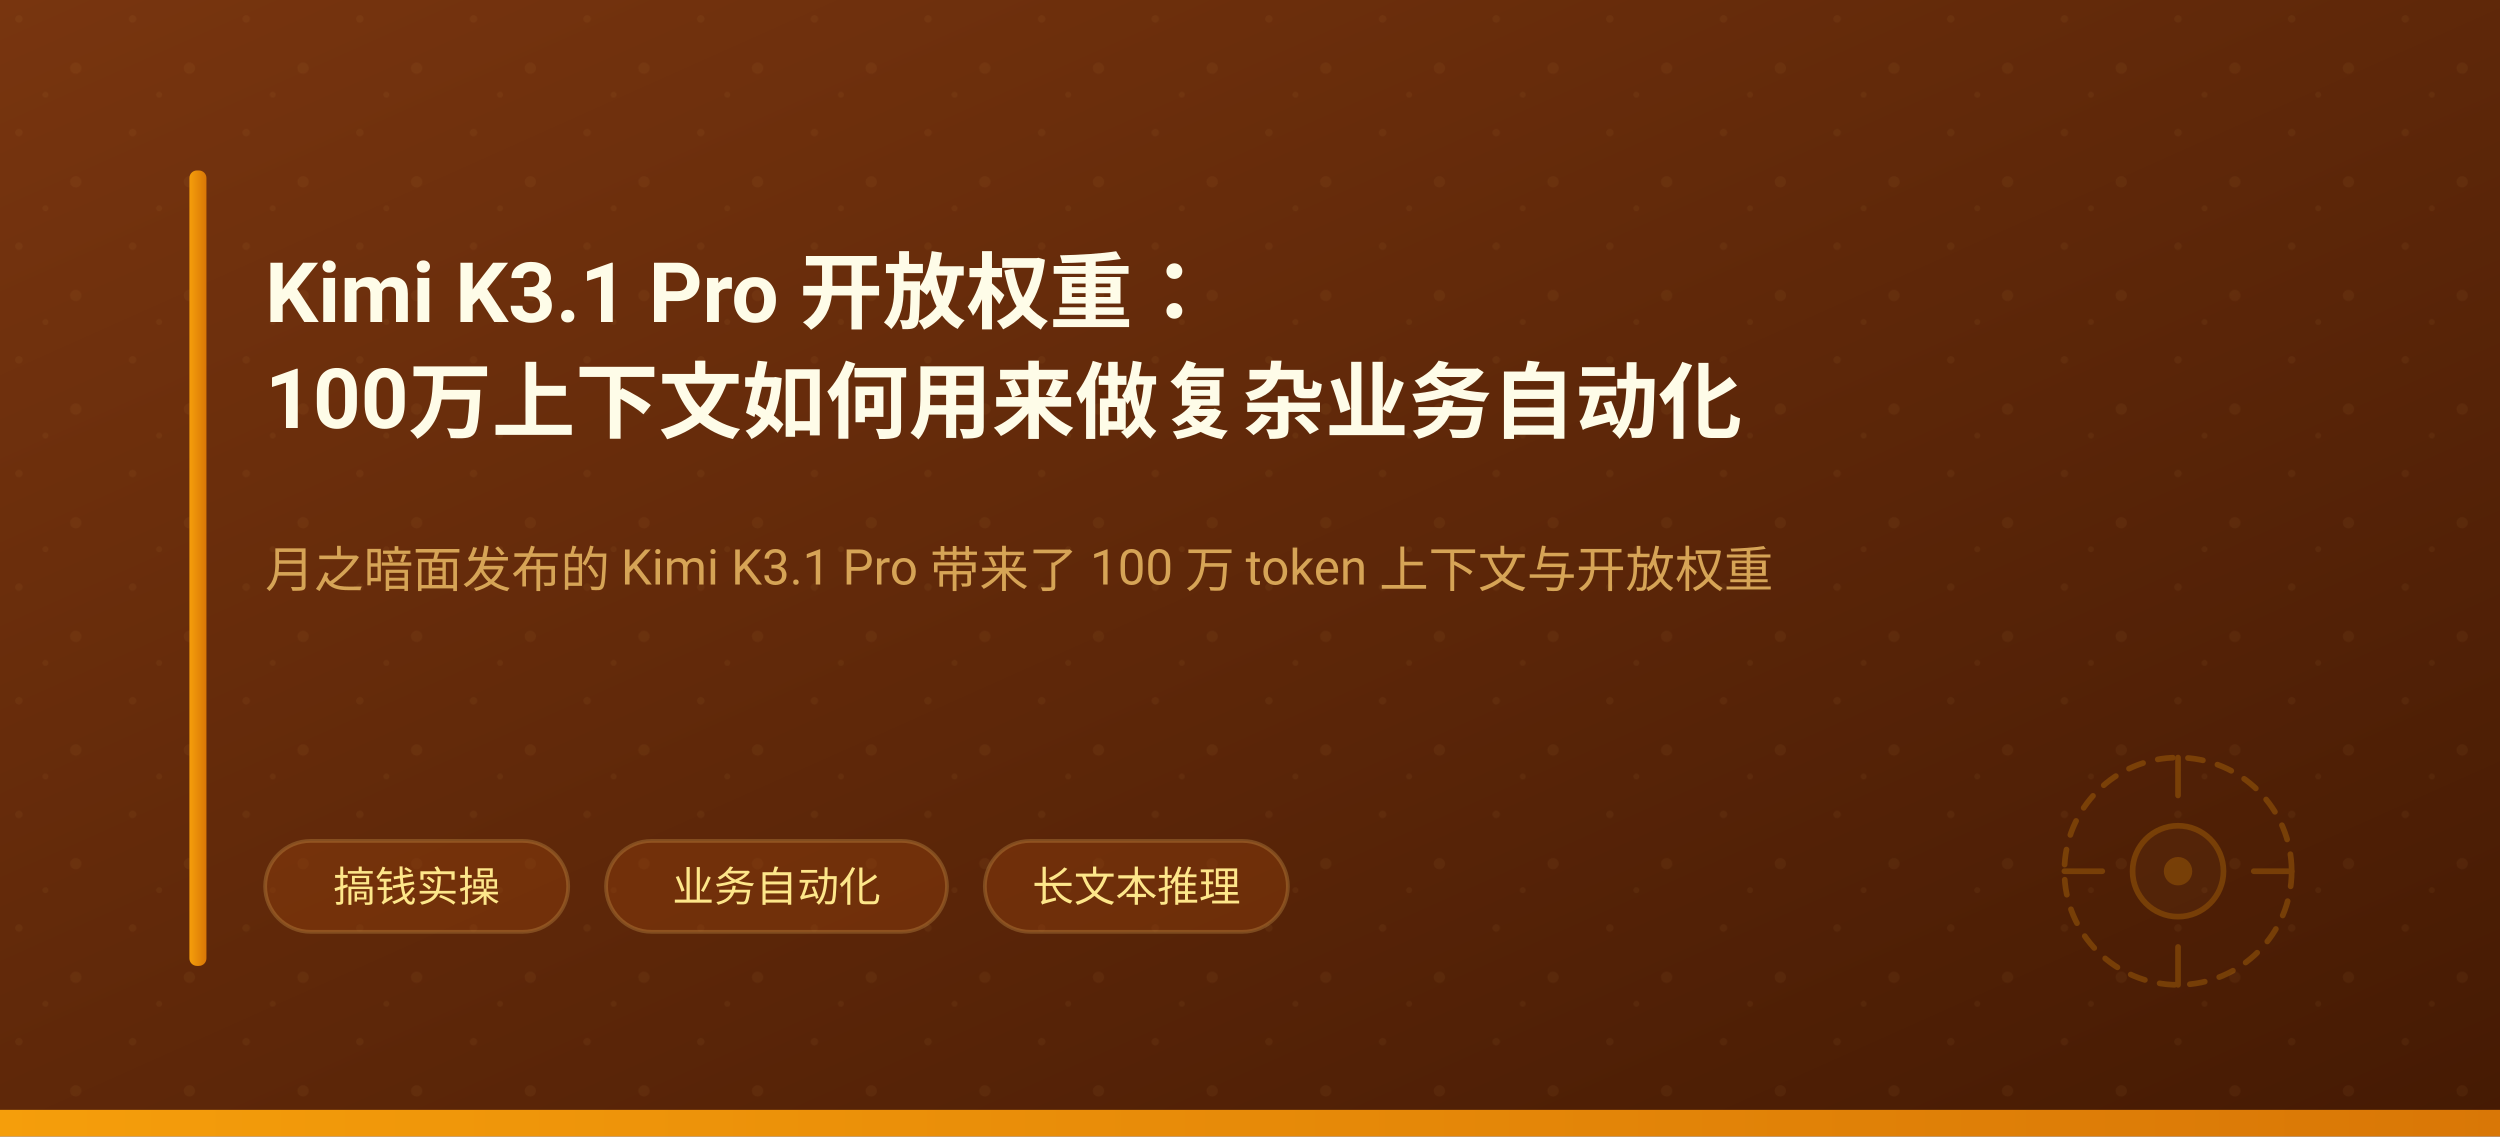
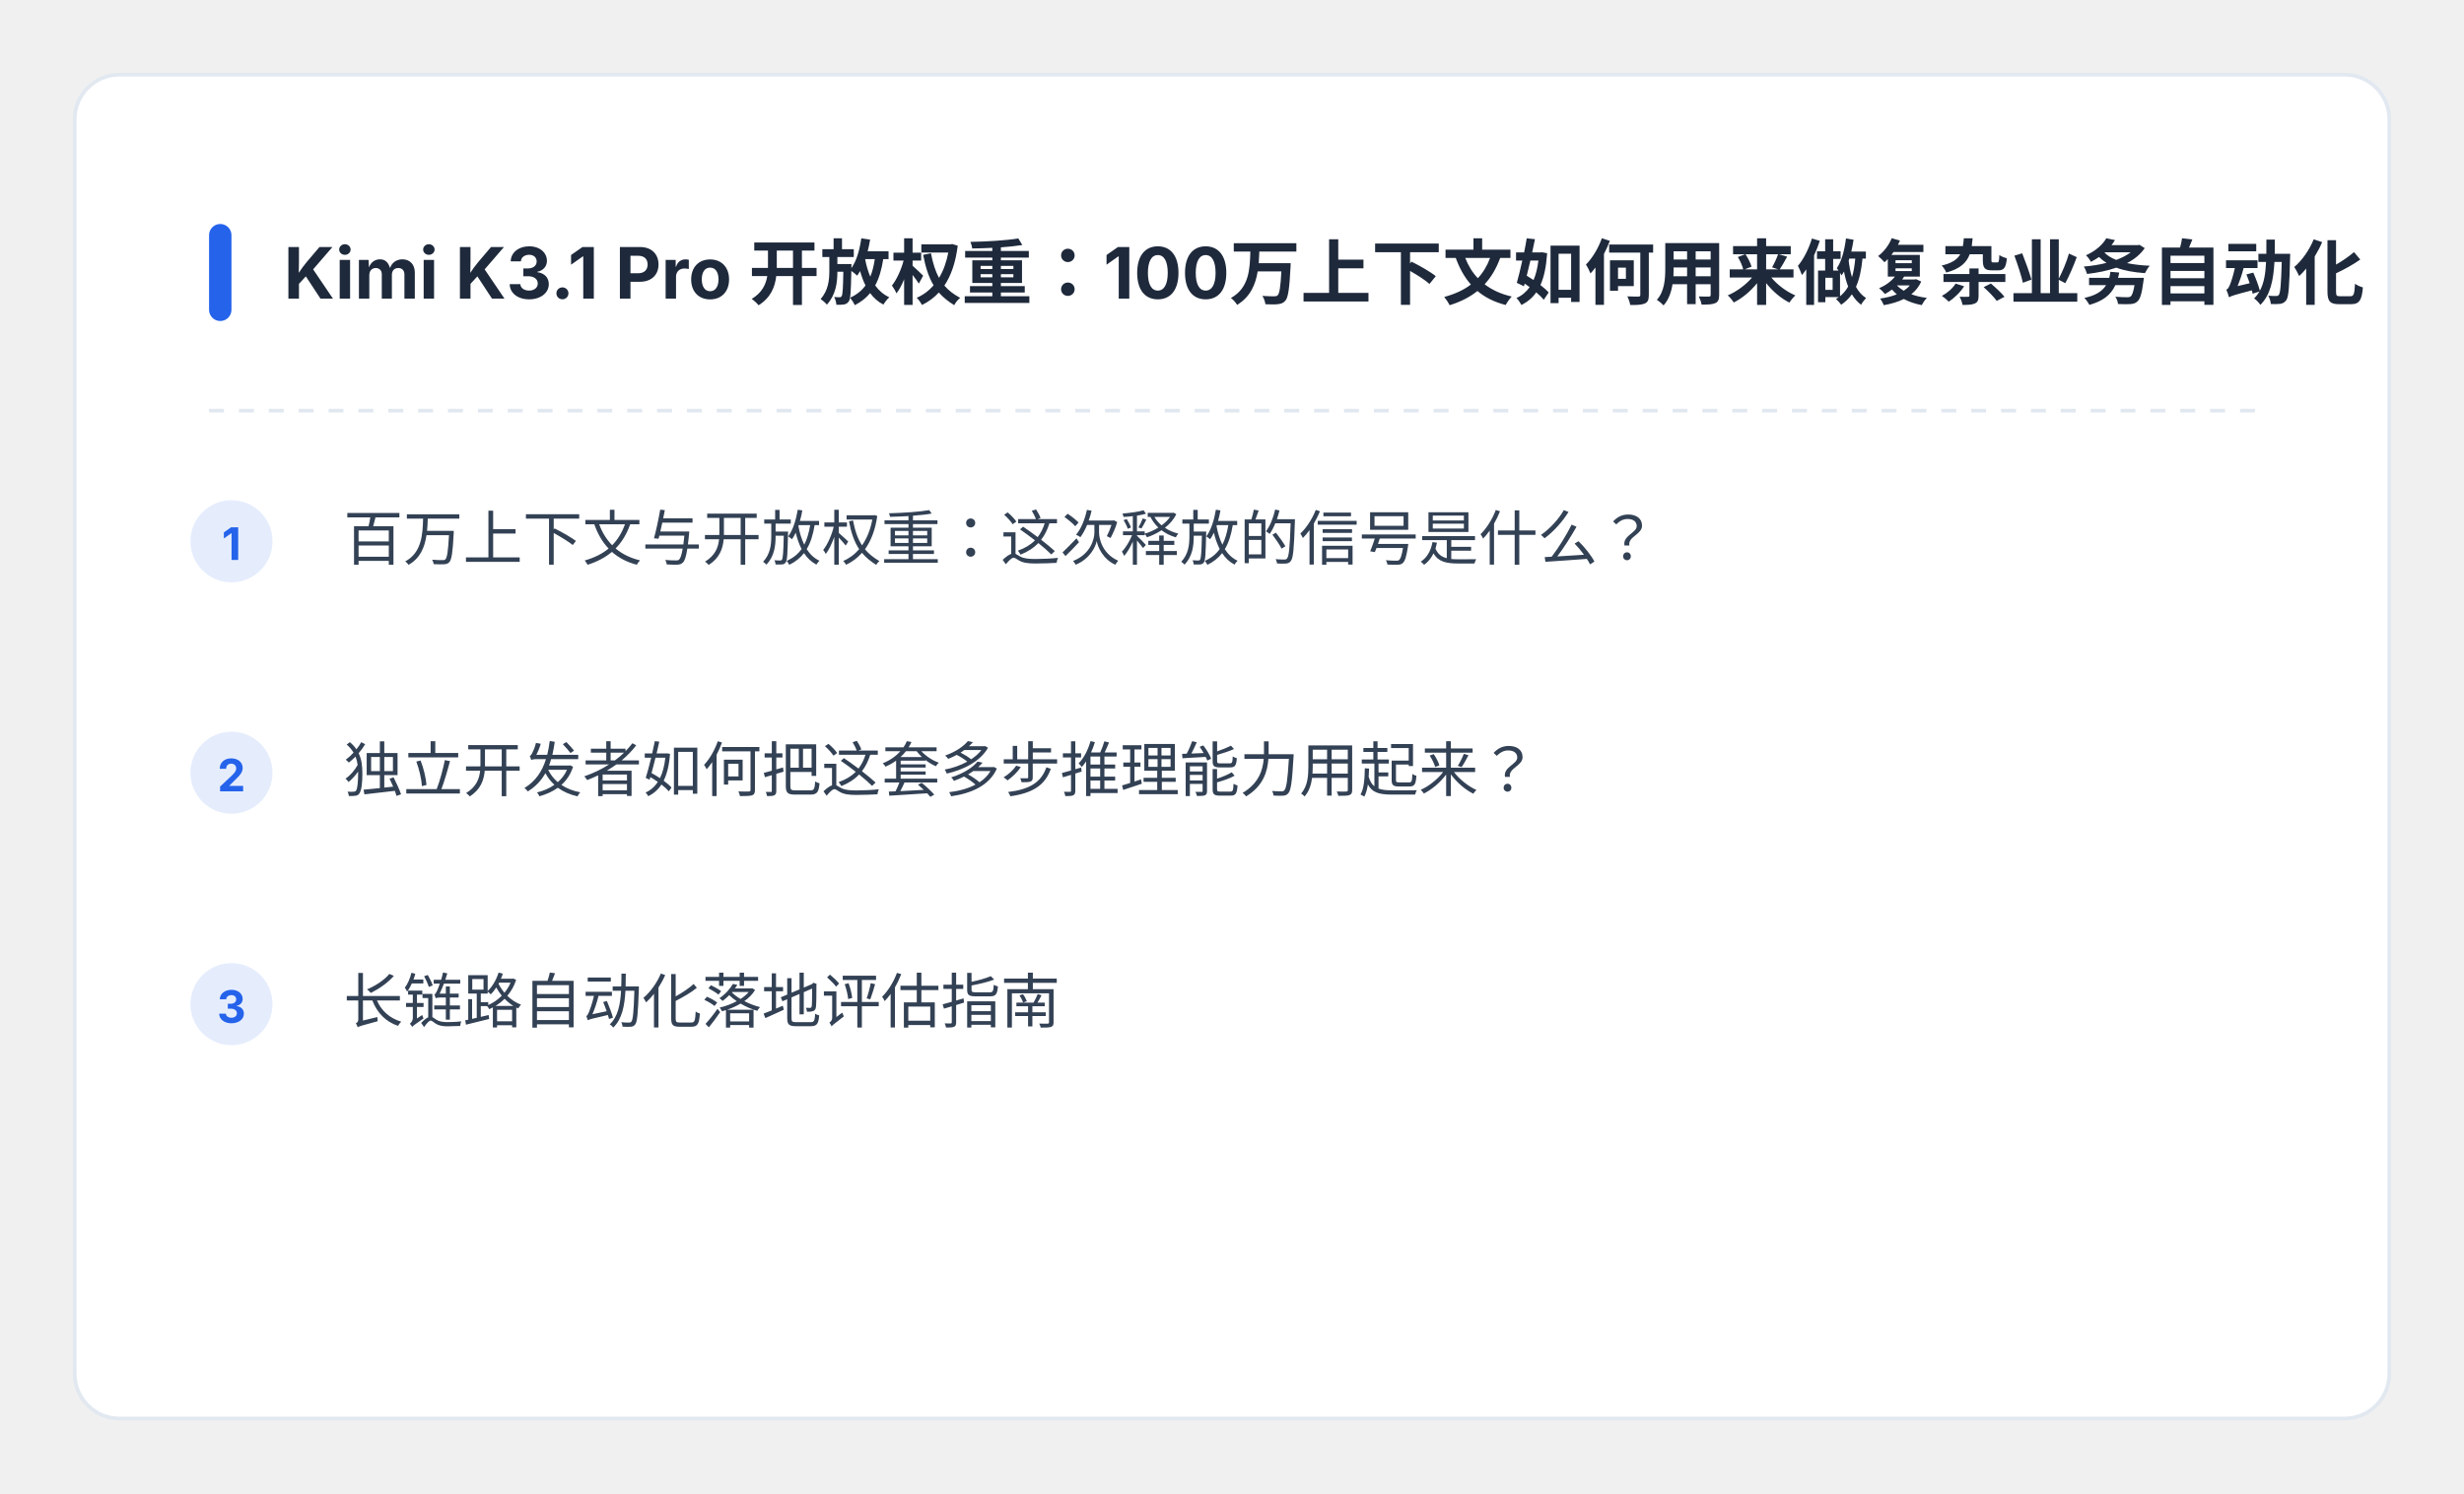
- <svg xmlns="http://www.w3.org/2000/svg" viewBox="0 0 660 300" width="660" height="300">
-   <defs>
-     <linearGradient id="bgGradient" x1="0%" y1="0%" x2="100%" y2="100%">
-       <stop offset="0%" stop-color="#78350F" />
-       <stop offset="100%" stop-color="#451A03" />
-     </linearGradient>
-     <linearGradient id="accentGradient" x1="0%" y1="0%" x2="100%" y2="0%">
-       <stop offset="0%" stop-color="#F59E0B" />
-       <stop offset="100%" stop-color="#D97706" />
-     </linearGradient>
-     <pattern id="dotTexture" x="0" y="0" width="30" height="30" patternUnits="userSpaceOnUse">
-       <circle cx="5" cy="5" r="1" fill="#D6A456" opacity="0.06" />
-       <circle cx="20" cy="18" r="1.5" fill="#D6A456" opacity="0.06" />
-       <circle cx="12" cy="25" r="0.8" fill="#D6A456" opacity="0.06" />
-     </pattern>
-   </defs>
-   <rect width="660" height="300" fill="url(#bgGradient)" />
-   <rect width="660" height="300" fill="url(#dotTexture)" />
-   <rect x="50" y="45" width="4.5" height="210" rx="2" fill="url(#accentGradient)" />
-   <g transform="translate(70, 0)">
-     <text x="0" y="85" fill="#FEFCE8" font-family="-apple-system, BlinkMacSystemFont, 'Segoe UI', Roboto, Helvetica, Arial, sans-serif" font-weight="bold" font-size="22px">
-       <tspan x="0" dy="0">Kimi K3.1 Pro 开放权重：</tspan>
-       <tspan x="0" dy="28">100万上下文如何用来做复杂业务自动化</tspan>
-     </text>
-     <text x="0" y="155" fill="#D6A456" font-family="-apple-system, BlinkMacSystemFont, 'Segoe UI', Roboto, Helvetica, Arial, sans-serif" font-size="13px">
-       月之暗面发布的 Kimi K3.1 Pro 带来了 100 万 token 上下文与开放权重
-     </text>
-     <g transform="translate(0, 222)">
-       <g transform="translate(0, 0)">
-         <rect width="80" height="24" rx="12" fill="#92400E" fill-opacity="0.4" stroke="#D6A456" stroke-opacity="0.3" stroke-width="1" />
-         <text x="40" y="16" fill="#FDE68A" font-family="-apple-system, BlinkMacSystemFont, 'Segoe UI', Roboto, Helvetica, Arial, sans-serif" font-size="11px" text-anchor="middle">搞钱实操</text>
-       </g>
-       <g transform="translate(90, 0)">
-         <rect width="90" height="24" rx="12" fill="#92400E" fill-opacity="0.4" stroke="#D6A456" stroke-opacity="0.3" stroke-width="1" />
-         <text x="45" y="16" fill="#FDE68A" font-family="-apple-system, BlinkMacSystemFont, 'Segoe UI', Roboto, Helvetica, Arial, sans-serif" font-size="11px" text-anchor="middle">业务自动化</text>
-       </g>
-       <g transform="translate(190, 0)">
-         <rect width="80" height="24" rx="12" fill="#92400E" fill-opacity="0.4" stroke="#D6A456" stroke-opacity="0.3" stroke-width="1" />
-         <text x="40" y="16" fill="#FDE68A" font-family="-apple-system, BlinkMacSystemFont, 'Segoe UI', Roboto, Helvetica, Arial, sans-serif" font-size="11px" text-anchor="middle">长文本推理</text>
-       </g>
-     </g>
+ <svg xmlns="http://www.w3.org/2000/svg" viewBox="0 0 660 400" style="background-color: #FAFAFA; border-radius: 12px; font-family: -apple-system, 'Segoe UI', sans-serif;">
+   <rect x="20" y="20" width="620" height="360" rx="12" fill="#FFFFFF" stroke="#E2E8F0" stroke-width="1" />
+   <rect x="56" y="60" width="6" height="26" rx="3" fill="#2563EB" />
+   <text x="76" y="80" font-size="19" font-weight="bold" fill="#1E293B">Kimi K3.1 Pro 开放权重：100万上下文如何用来做复杂业务自动化</text>
+   <line x1="56" y1="110" x2="604" y2="110" stroke="#E2E8F0" stroke-width="1" stroke-dasharray="4 4" />
+   <g transform="translate(0,150)">
+     <circle cx="62" cy="-5" r="11" fill="#2563EB" opacity="0.12" />
+     <text x="62" y="0" font-size="12" font-weight="700" fill="#2563EB" text-anchor="middle">1</text>
+     <text x="92" y="0" font-size="16" fill="#334155">百万上下文与开放权重：这次释放的信号是什么？</text>
  </g>
-   <g transform="translate(540, 195)" stroke="#F59E0B" stroke-width="1.5" fill="none" opacity="0.25" stroke-linecap="round" stroke-linejoin="round">
-     <circle cx="35" cy="35" r="30" stroke-dasharray="4 4" />
-     <circle cx="35" cy="35" r="12" fill="#D6A456" fill-opacity="0.15" />
-     <path d="M5 35 L15 35" />
-     <path d="M55 35 L65 35" />
-     <path d="M35 5 L35 15" />
-     <path d="M35 55 L35 65" />
-     <circle cx="35" cy="35" r="3" fill="#F59E0B" />
+   <g transform="translate(0,212)">
+     <circle cx="62" cy="-5" r="11" fill="#2563EB" opacity="0.12" />
+     <text x="62" y="0" font-size="12" font-weight="700" fill="#2563EB" text-anchor="middle">2</text>
+     <text x="92" y="0" font-size="16" fill="#334155">独立开发者如何把这套多步推理能力用起来？</text>
  </g>
-   <rect x="0" y="293" width="660" height="7" fill="url(#accentGradient)" />
+   <g transform="translate(0,274)">
+     <circle cx="62" cy="-5" r="11" fill="#2563EB" opacity="0.12" />
+     <text x="62" y="0" font-size="12" font-weight="700" fill="#2563EB" text-anchor="middle">3</text>
+     <text x="92" y="0" font-size="16" fill="#334155">长链路自动化落地评估指南</text>
+   </g>
</svg>
